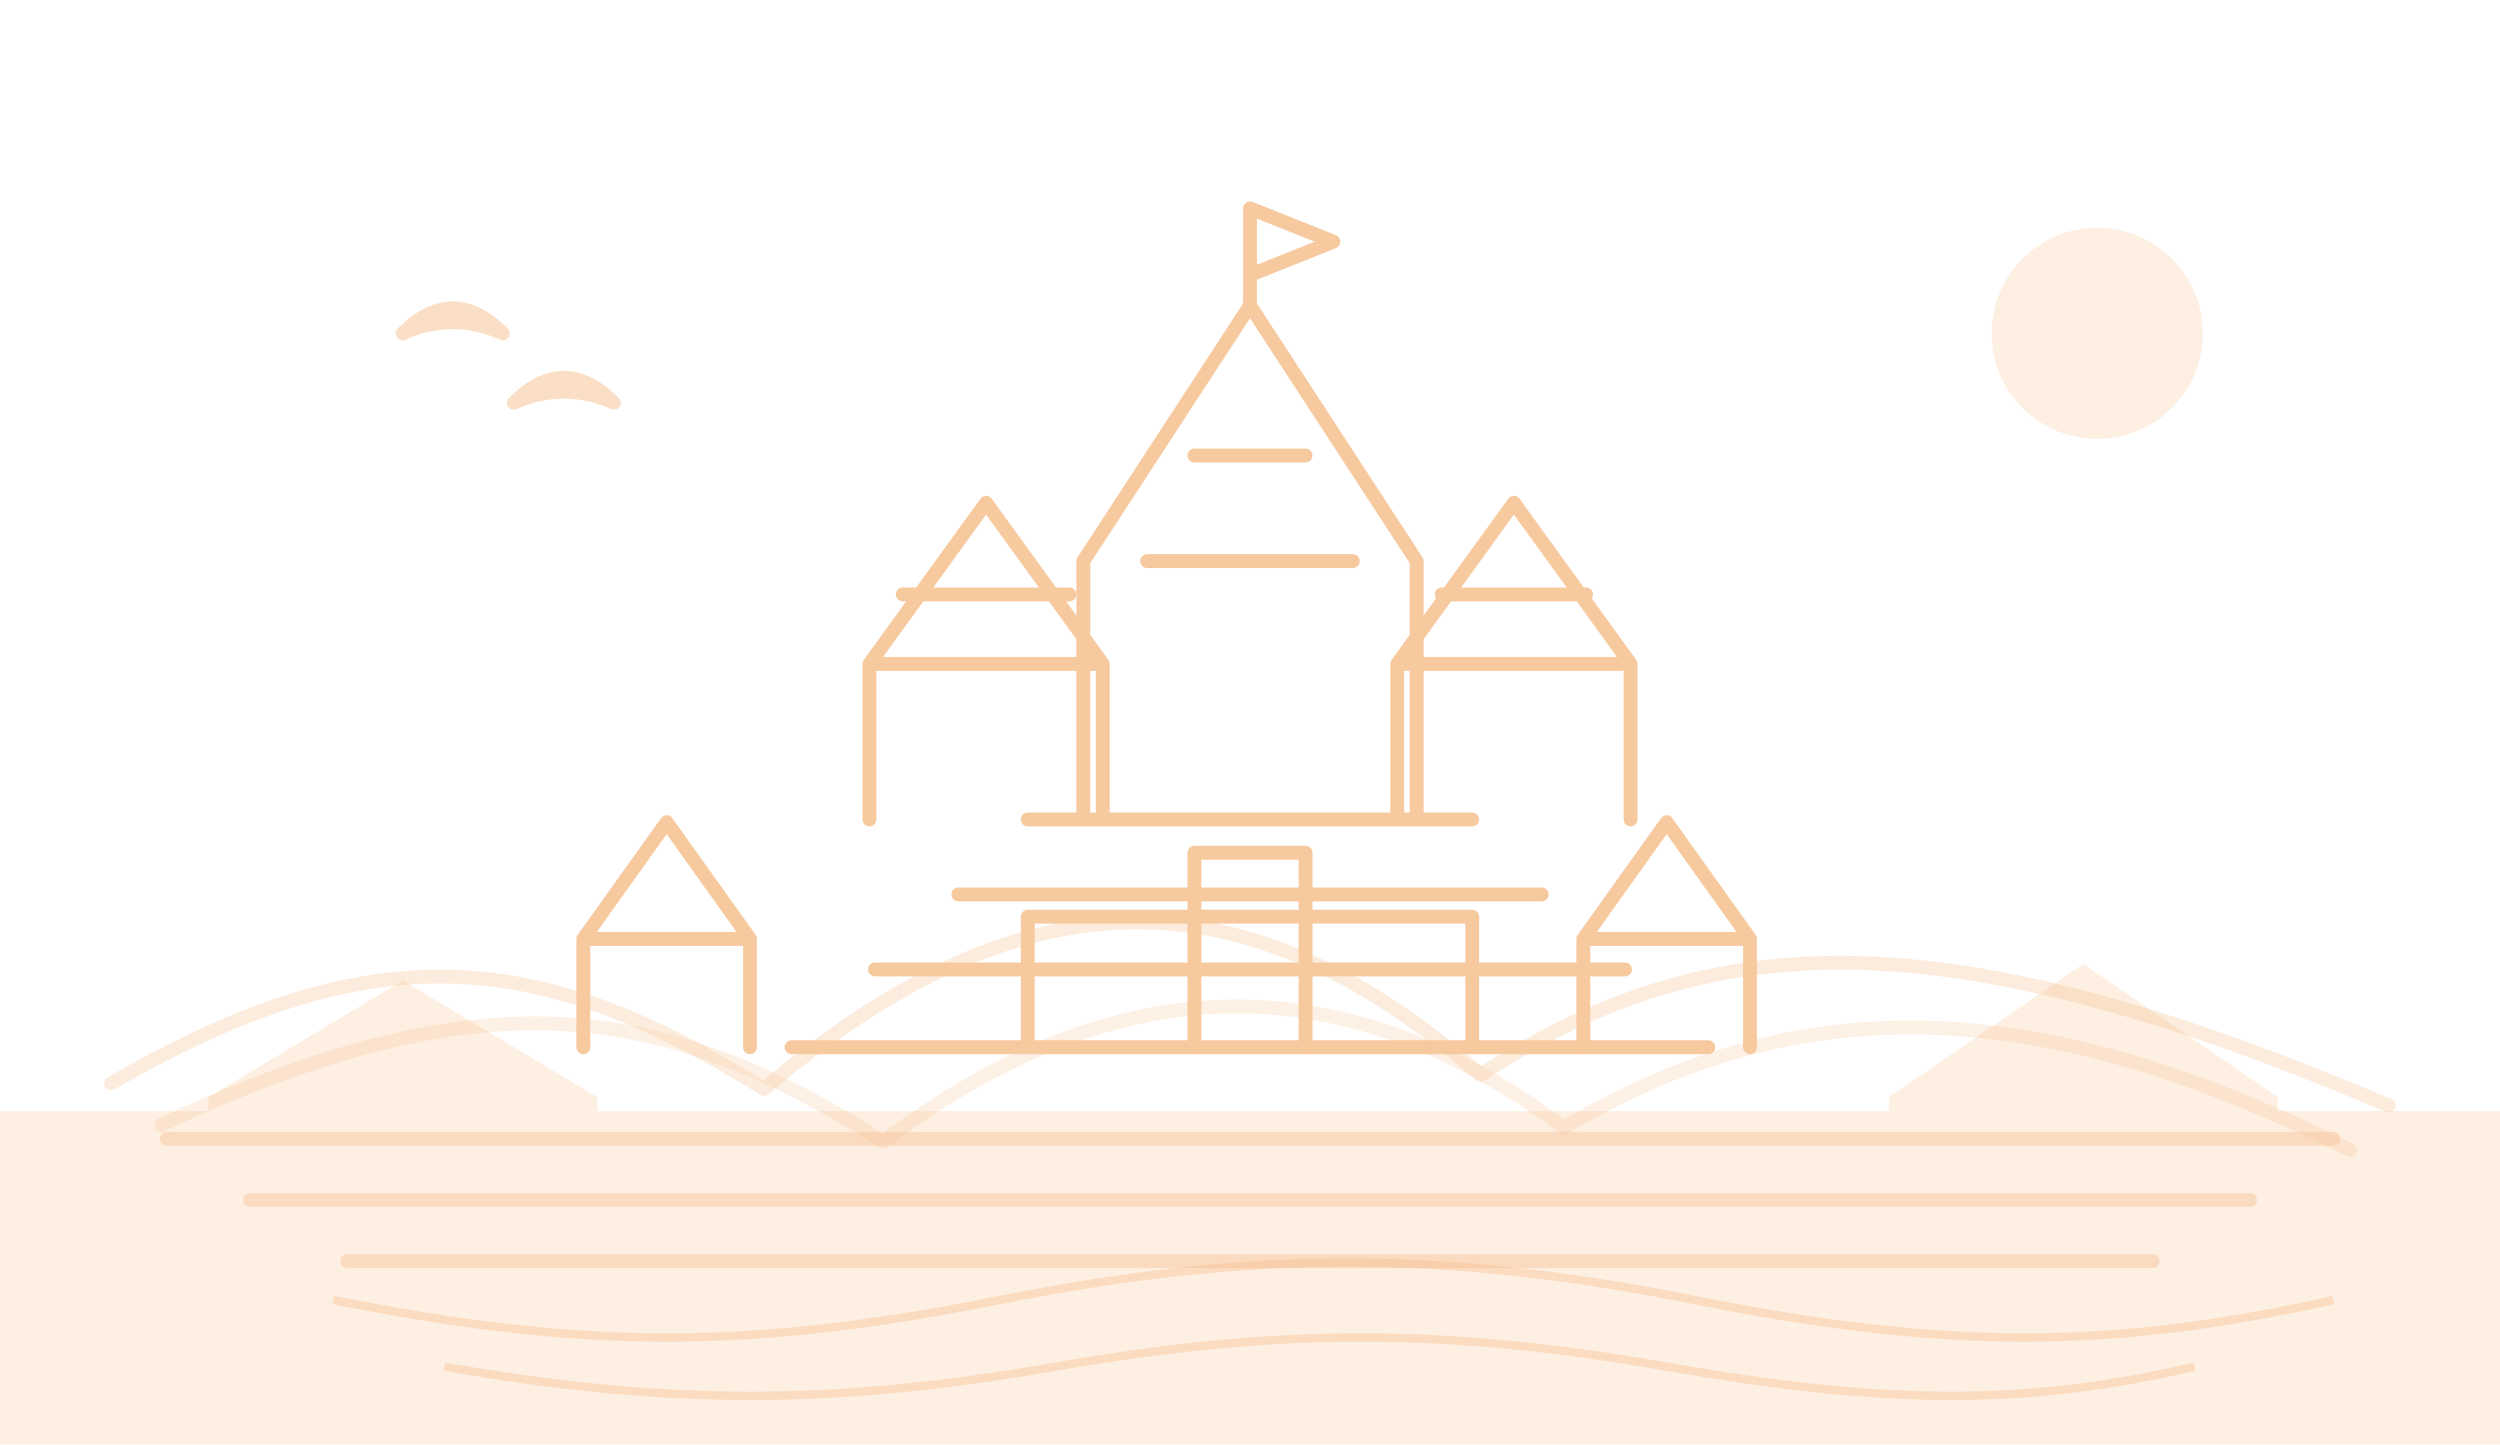
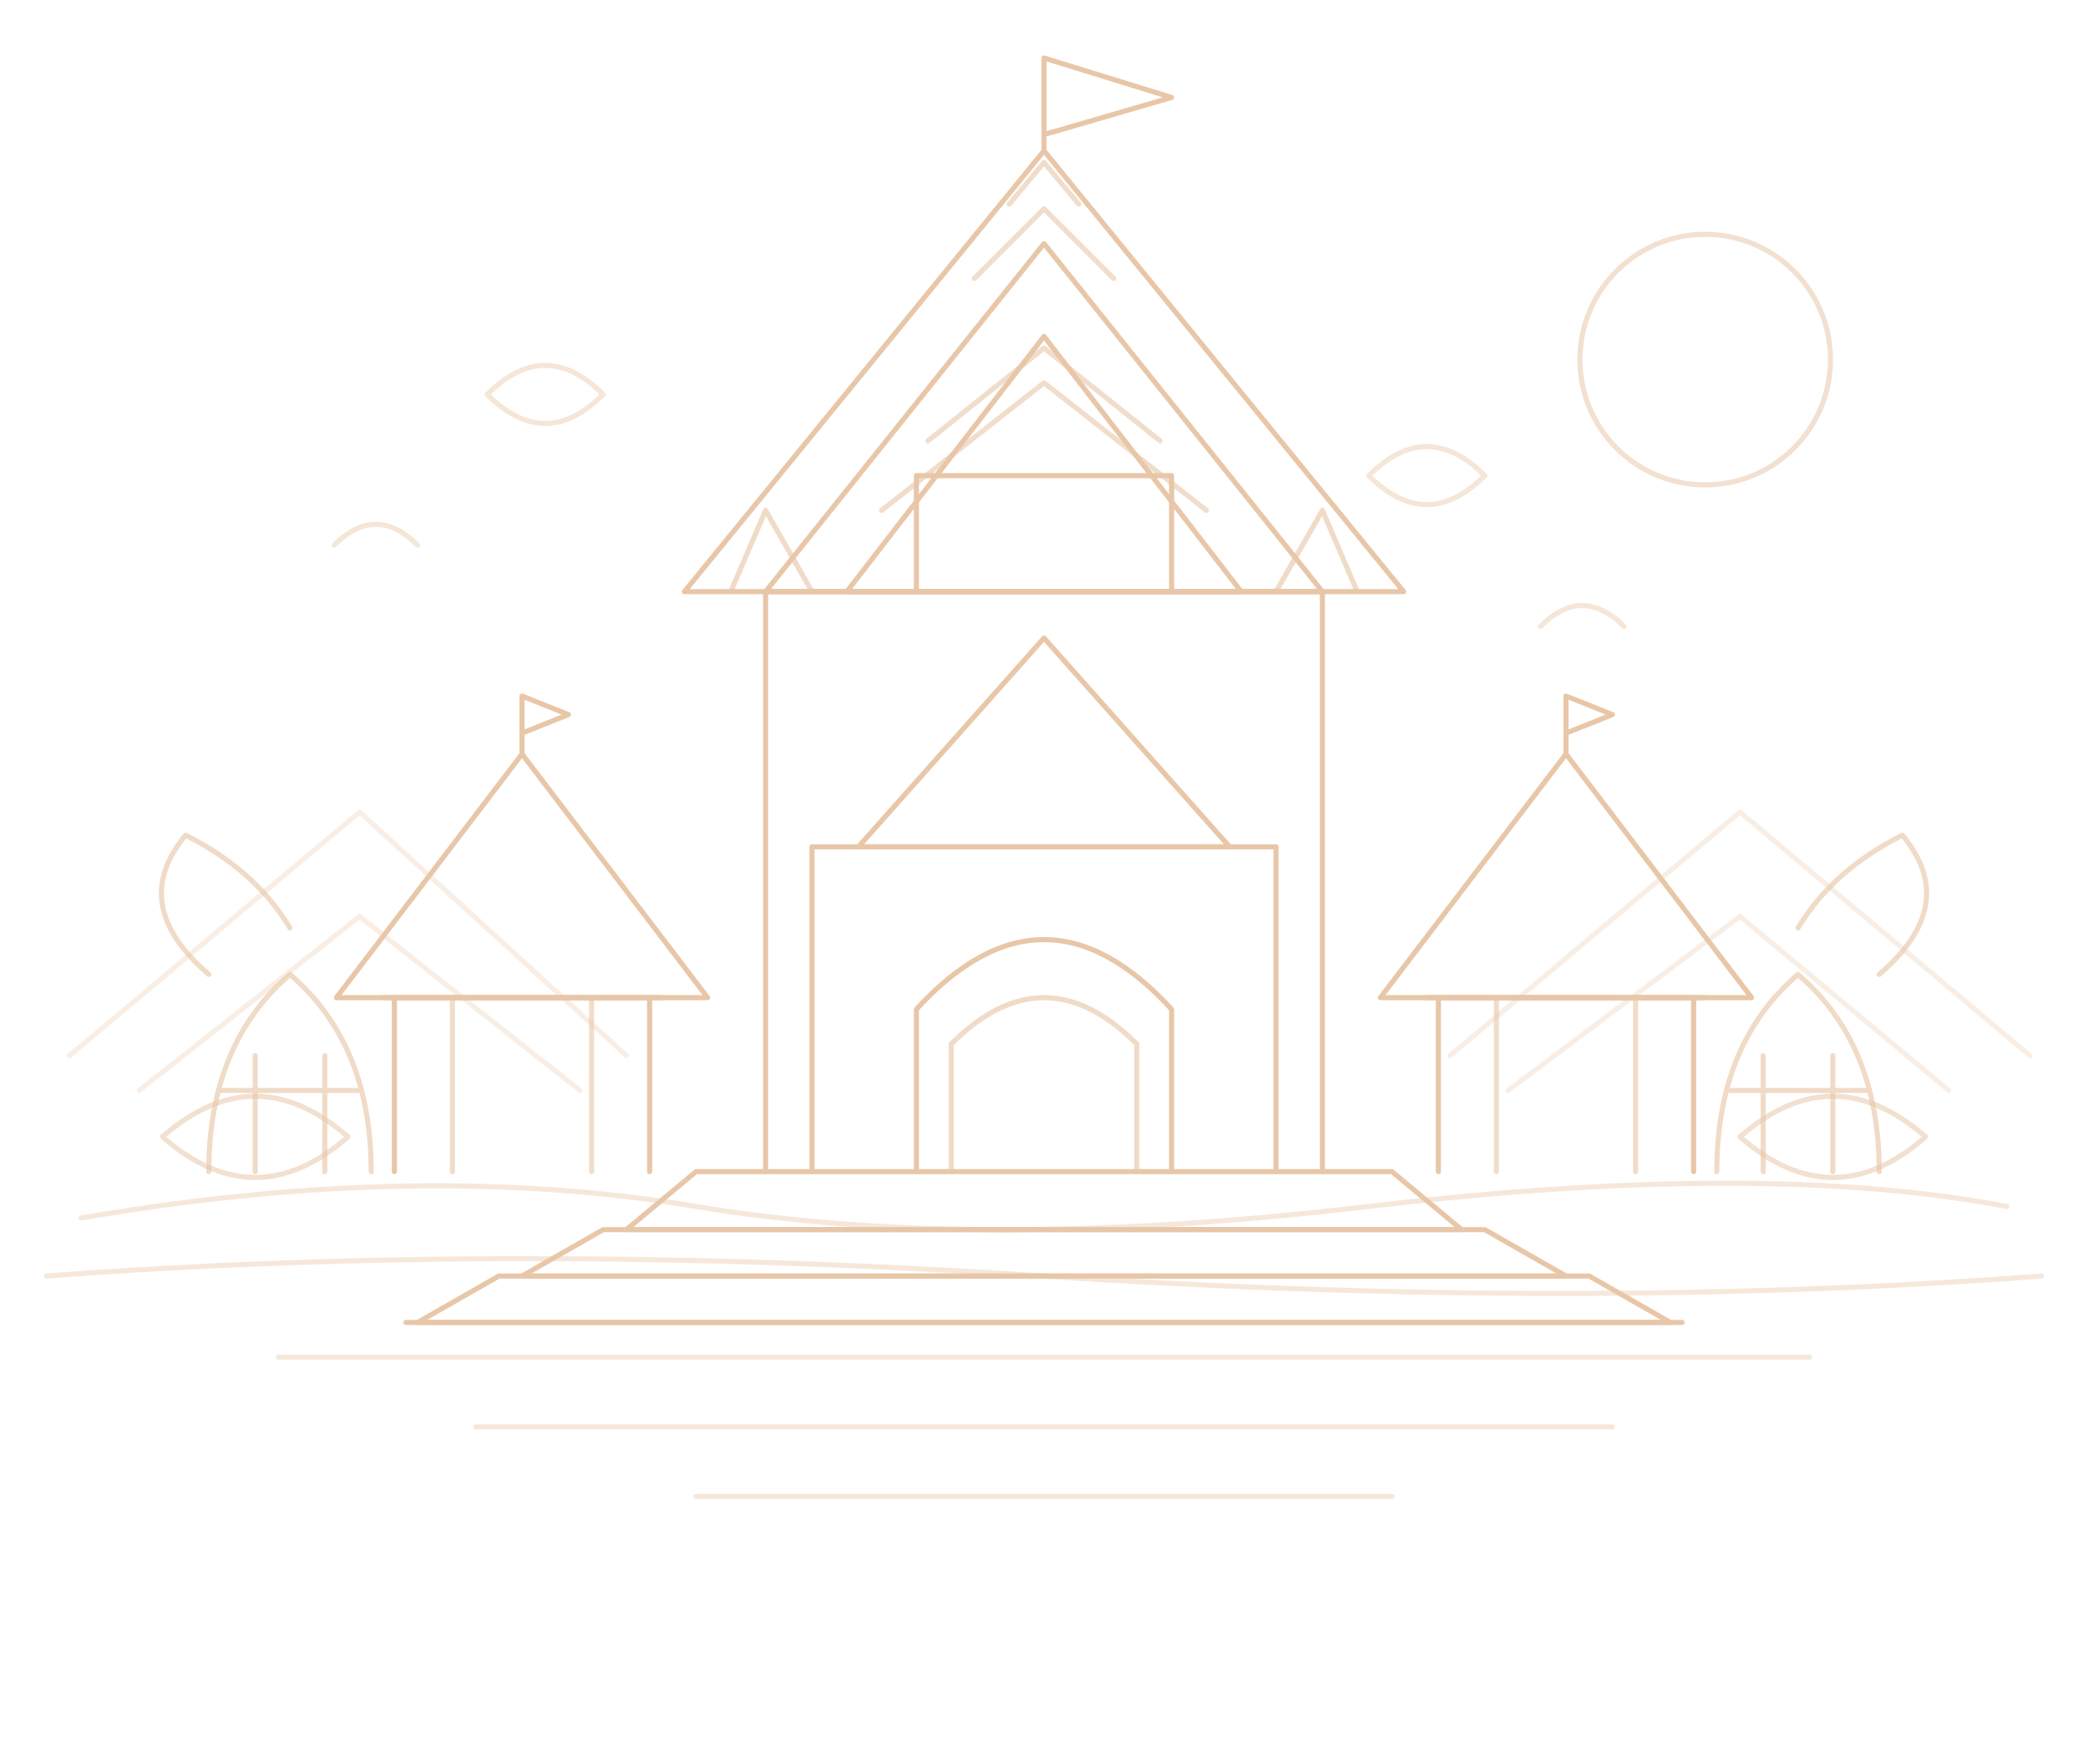
- <svg xmlns="http://www.w3.org/2000/svg" viewBox="0 0 900 520" fill="none">
-   <g stroke="#F4B47A" stroke-width="5" stroke-linecap="round" stroke-linejoin="round" opacity=".72">
-     <path d="M40 390c95-55 155-48 235 2 90-76 170-82 258-5 86-57 174-54 327 11" opacity=".35" />
-     <path d="M58 405c115-54 180-45 260 6 82-62 164-66 245-5 92-55 181-43 283 8" opacity=".28" />
-     <path d="M285 377h330M315 349h270M345 322h210M370 295h160" />
-     <path d="M390 295V202l60-92 60 92v93M413 202h74M430 164h40M450 110v-35M450 75l30 12-30 12" />
-     <path d="M397 295v-56l-42-58-42 58v56M313 239h84M325 214h60" />
-     <path d="M503 295v-56l42-58 42 58v56M503 239h84M519 214h52" />
-     <path d="M270 377v-39l-30-42-30 42v39M210 338h60M570 377v-39l30-42 30 42v39M570 338h60" />
-     <path d="M370 377v-47h160v47M430 377v-70h40v70" />
-     <path d="M60 410h780M90 432h720M125 454h650" opacity=".45" />
-     <path d="M145 120q18-18 36 0-18-8-36 0M185 145q18-18 36 0-18-8-36 0" opacity=".6" />
+ <svg xmlns="http://www.w3.org/2000/svg" viewBox="0 0 900 760" fill="none" stroke="#e8c7a9" stroke-width="2.2" stroke-linecap="round" stroke-linejoin="round">
+   <g opacity=".42">
+     <path d="M35 525Q180 500 300 520T590 520T865 520" />
+     <path d="M20 550Q220 535 450 550T880 550" />
+     <path d="M120 585H780M205 615H695M300 645H600" />
  </g>
-   <g fill="#F4B47A" opacity=".22">
-     <circle cx="755" cy="120" r="38" />
-     <path d="M0 400h900v120H0z" />
-     <path d="M75 395l70-42 70 42v22H75zM680 395l70-48 70 48v22H680z" />
+   <g opacity=".3">
+     <path d="M30 455L155 350 270 455M625 455L750 350 875 455" />
+     <path d="M60 470L155 395 250 470M650 470L750 395 840 470" />
  </g>
-   <g stroke="#F4B47A" stroke-width="3" opacity=".32">
-     <path d="M120 468c90 18 150 18 240 0s160-18 250 0 150 18 230 0" />
-     <path d="M160 492c80 14 140 14 220 0s140-14 220 0 130 14 190 0" />
+   <g opacity=".55">
+     <path d="M70 490Q110 455 150 490Q110 525 70 490ZM750 490Q790 455 830 490Q790 525 750 490Z" />
+     <circle cx="735" cy="155" r="54" />
+   </g>
+   <g>
+     <path d="M170 505V430H280V505M620 505V430H730V505" />
+     <path d="M145 430L225 325 305 430Z M595 430L675 325 755 430Z" />
+     <path d="M165 430H285M615 430H735" />
+     <path d="M195 430V505M255 430V505M645 430V505M705 430V505" opacity=".6" />
+     <path d="M330 505V255H570V505" />
+     <path d="M295 255L450 65L605 255Z" />
+     <path d="M330 255L450 105L570 255Z" />
+     <path d="M365 255L450 145L535 255Z" />
+     <path d="M395 255V205H505V255" />
+     <path d="M450 65V25M450 25L505 42L450 58" />
+     <path d="M350 505V365H550V505" />
+     <path d="M370 365L450 275L530 365Z" />
+     <path d="M395 505V435Q450 375 505 435V505" />
+     <path d="M410 505V450Q450 410 490 450V505" opacity=".65" />
+     <path d="M300 505H600L630 530H270Z" />
+     <path d="M260 530H640L675 550H225Z" />
+     <path d="M215 550H685L720 570H180Z" />
+     <path d="M175 570H725" />
+     <path d="M315 255L330 220L350 255M550 255L570 220L585 255" opacity=".65" />
+     <path d="M380 220L450 165L520 220M400 190L450 150L500 190" opacity=".6" />
+     <path d="M420 120L450 90L480 120M435 88L450 70L465 88" opacity=".6" />
+     <path d="M225 325V300M675 325V300M225 300L245 308L225 316M675 300L695 308L675 316" />
+   </g>
+   <g opacity=".65">
+     <path d="M90 505Q90 450 125 420Q160 450 160 505M110 505V455M140 505V455M95 470L155 470" />
+     <path d="M740 505Q740 450 775 420Q810 450 810 505M760 505V455M790 505V455M745 470L805 470" />
+     <path d="M90 420Q55 390 80 360Q110 375 125 400M810 420Q845 390 820 360Q790 375 775 400" />
+   </g>
+   <g opacity=".45">
+     <path d="M260 170q-25-25-50 0q25 25 50 0ZM640 205q-25-25-50 0q25 25 50 0Z" />
+     <path d="M180 235q-18-18-36 0M700 270q-18-18-36 0" />
  </g>
</svg>
